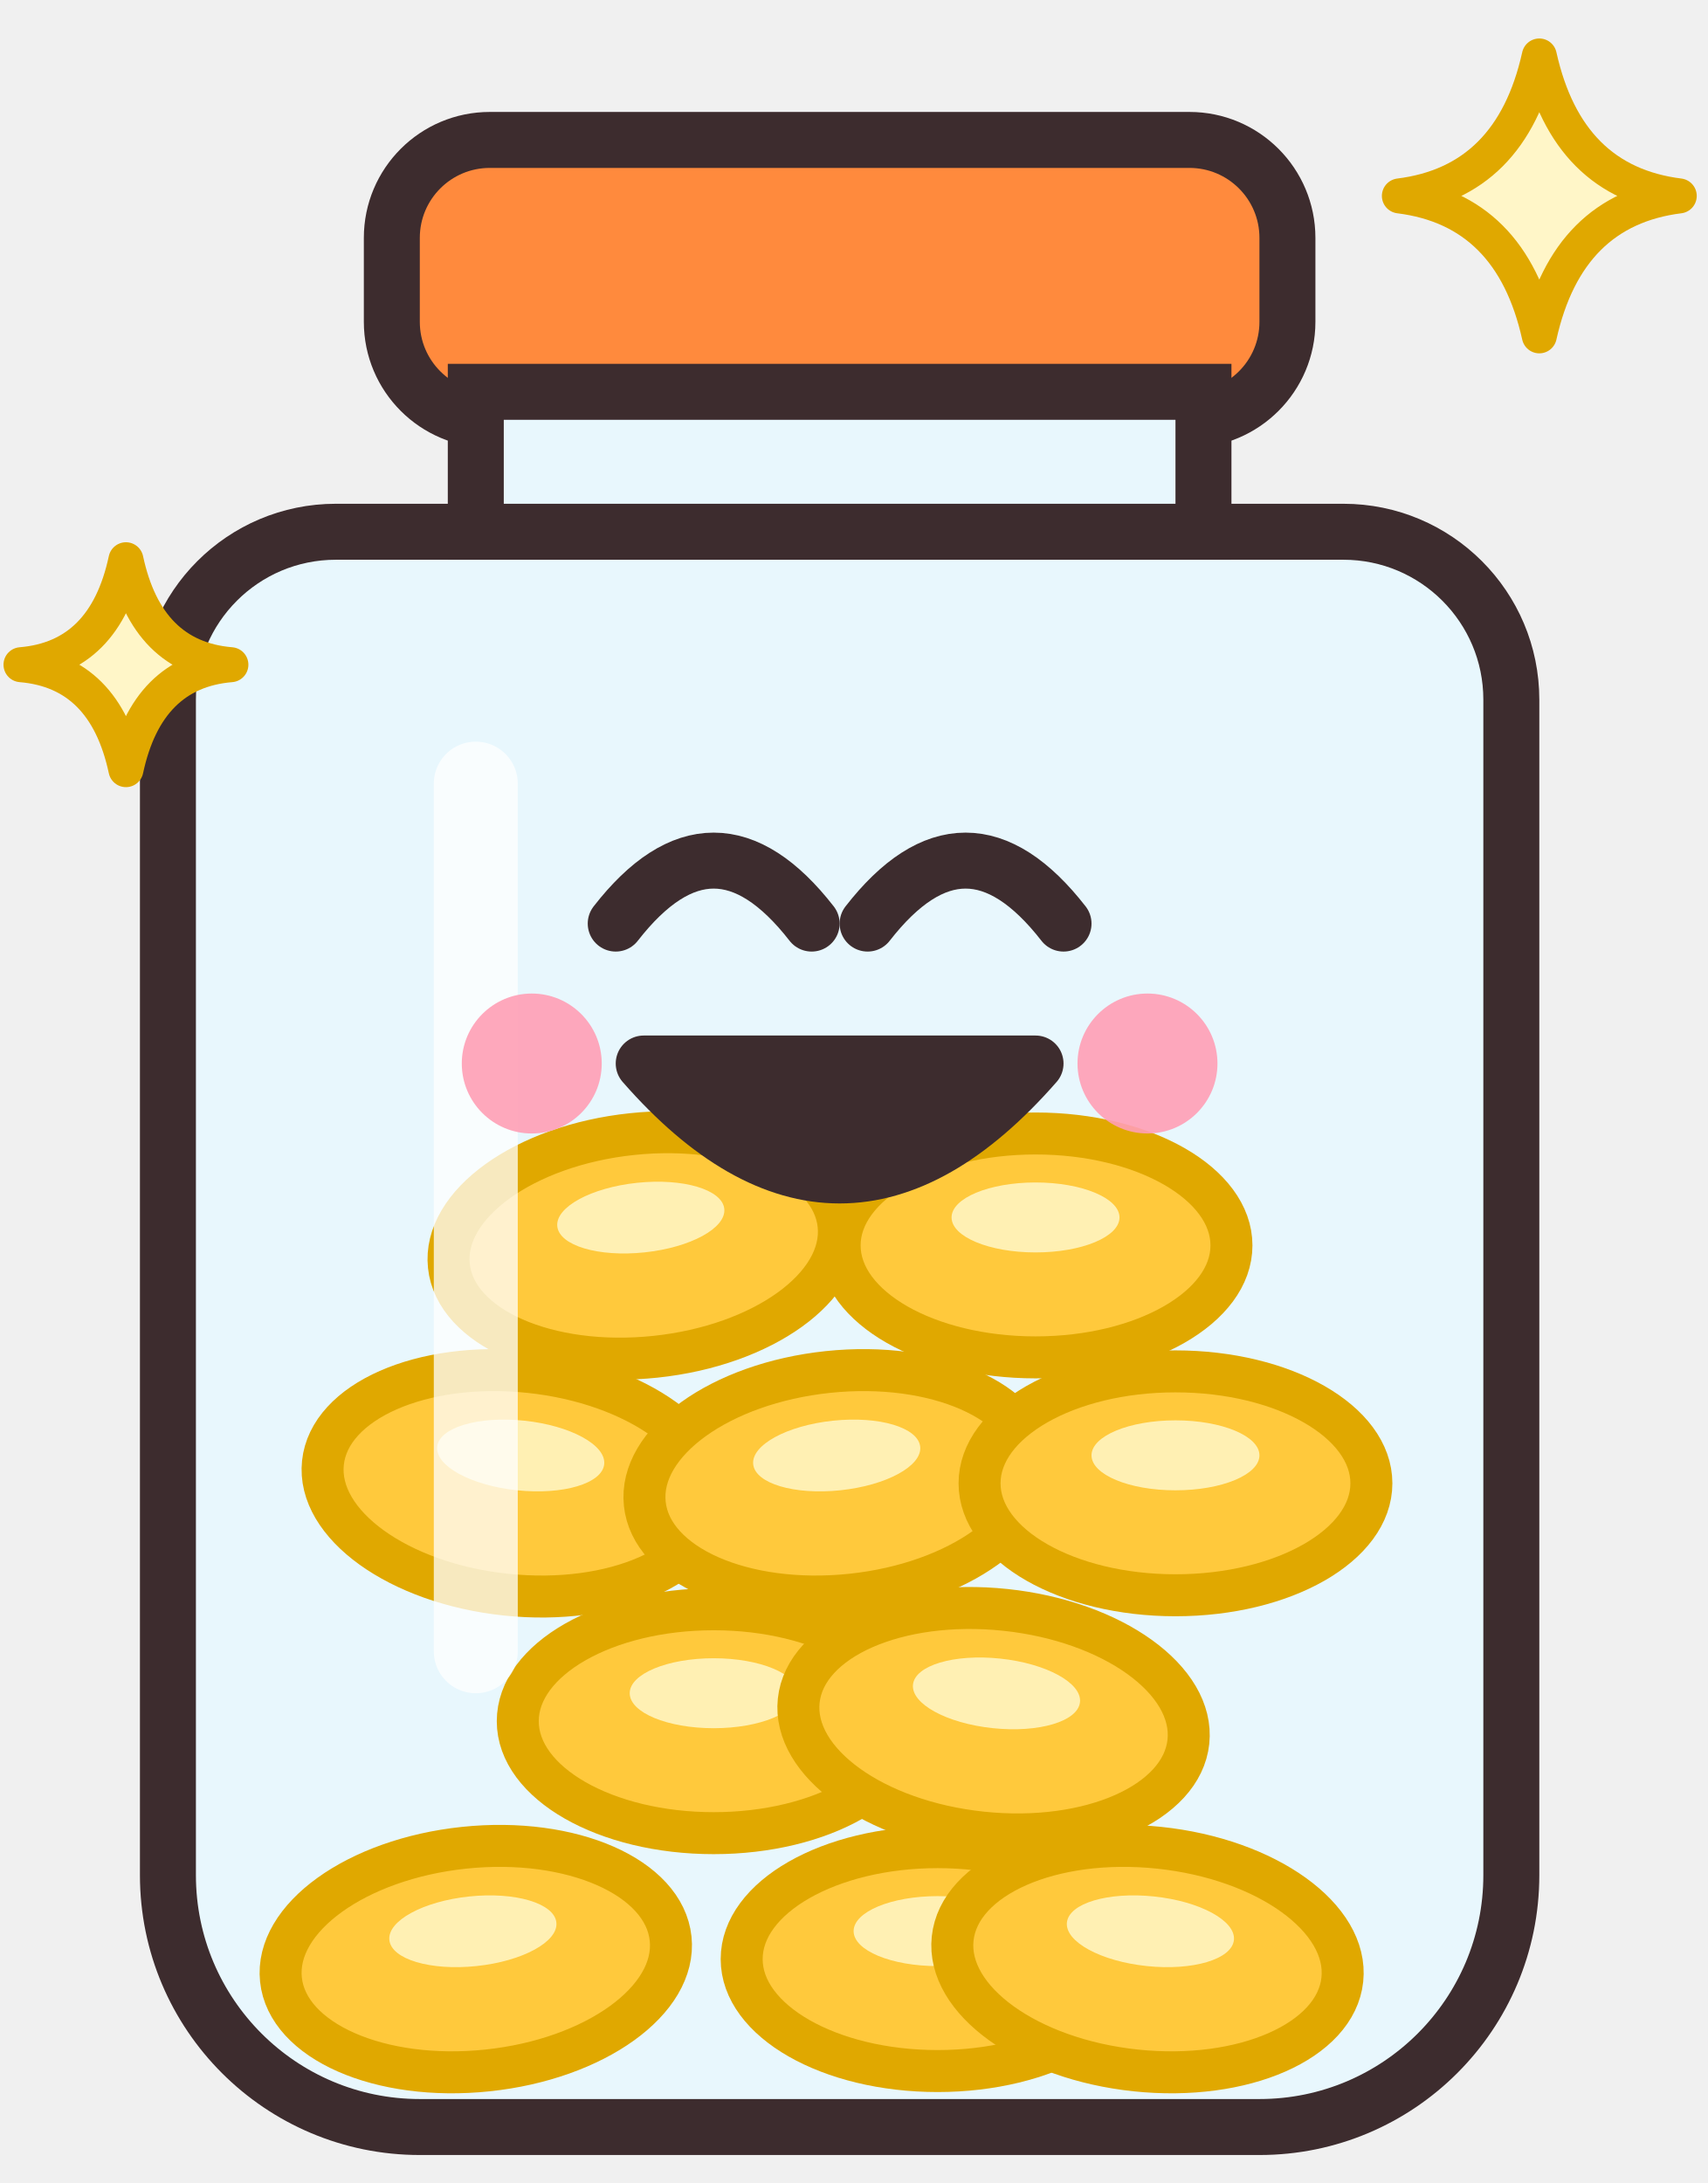
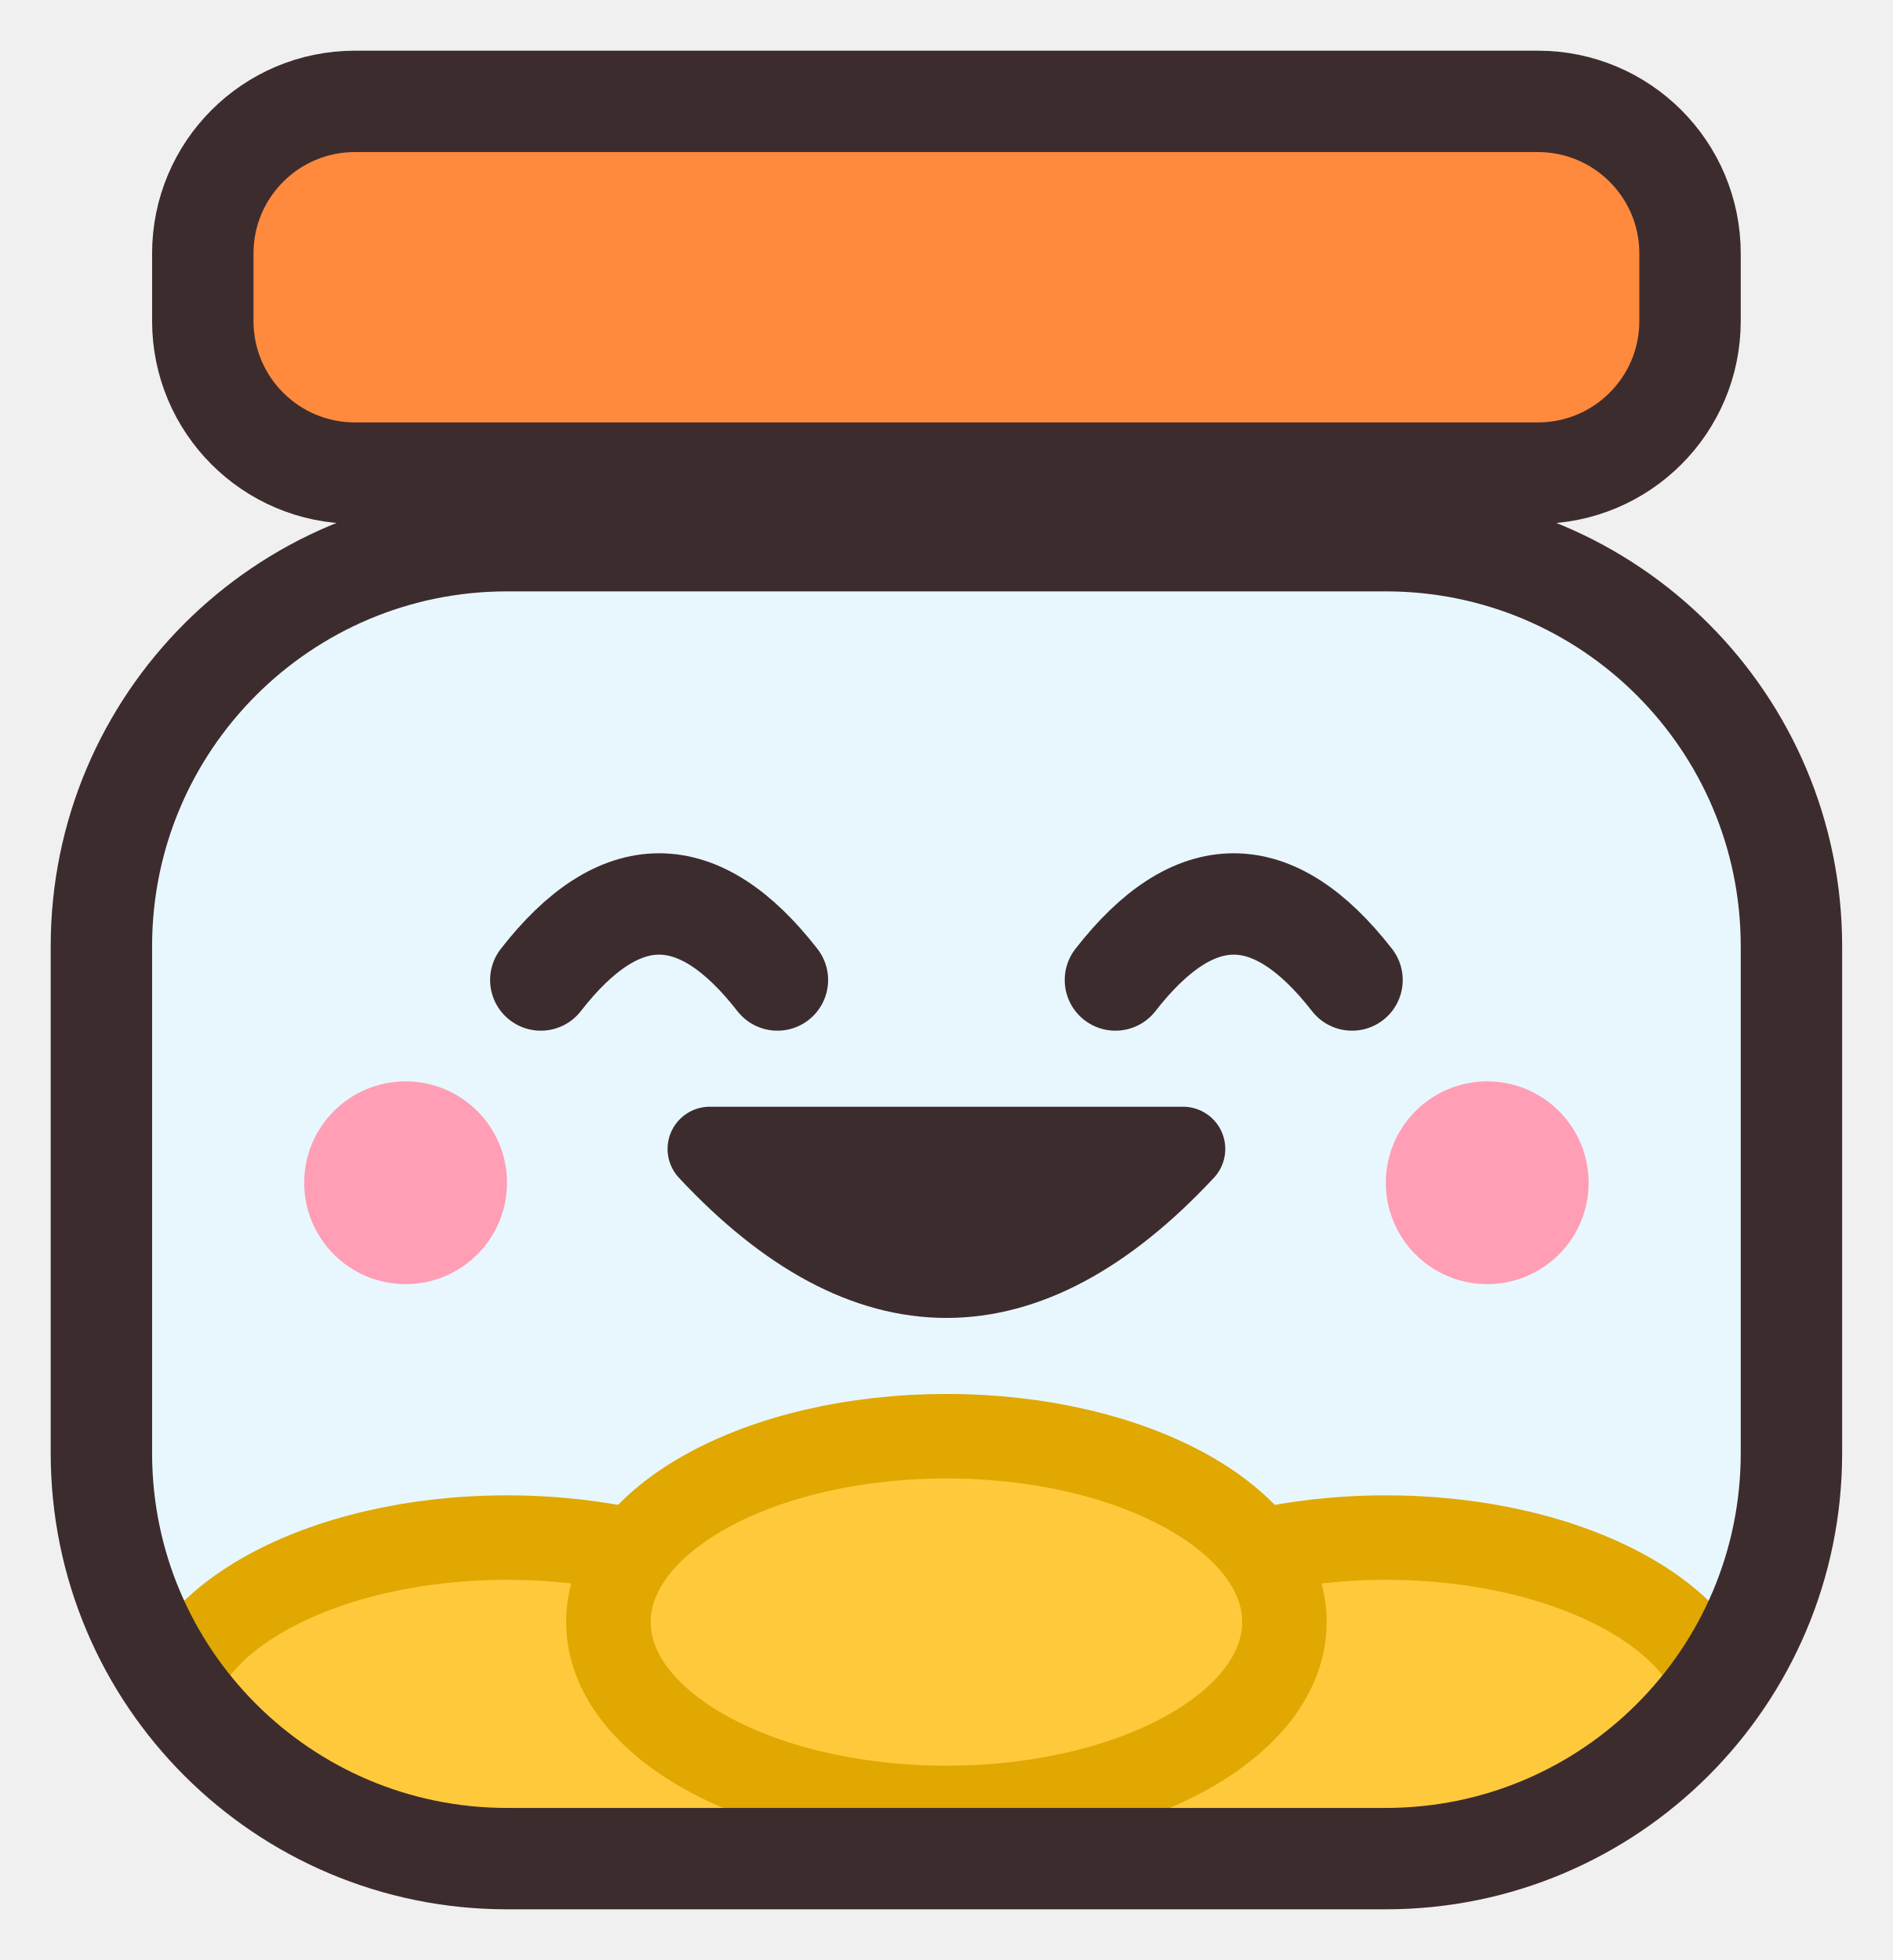
- <svg xmlns="http://www.w3.org/2000/svg" viewBox="2 -4 122 156" width="122" height="156">
+ <svg xmlns="http://www.w3.org/2000/svg" viewBox="4 2 112 116" width="112" height="116">
  <defs>
    <clipPath id="body">
-       <path d="M26 34 h72 a12 12 0 0 1 12 12 v84 a18 18 0 0 1 -18 18 h-60 a18 18 0 0 1 -18 -18 v-84 a12 12 0 0 1 12 -12 z" />
+       <rect x="10" y="34" width="100" height="78" rx="24" />
    </clipPath>
-     <g id="coin">
-       <ellipse rx="14" ry="8" fill="#FFC93C" stroke="#E0A800" stroke-width="3" />
-       <ellipse rx="6" ry="2.5" cy="-2" fill="#FFF0B3" />
-     </g>
  </defs>
-   <path d="M26 34 h72 a12 12 0 0 1 12 12 v84 a18 18 0 0 1 -18 18 h-60 a18 18 0 0 1 -18 -18 v-84 a12 12 0 0 1 12 -12 z" fill="#E8F7FD" />
-   <g clip-path="url(#body)">
-     <use href="#coin" transform="translate(36 136) rotate(-6)" />
-     <use href="#coin" transform="translate(69 136) rotate(0)" />
-     <use href="#coin" transform="translate(84 136) rotate(6)" />
-     <use href="#coin" transform="translate(53 119) rotate(0)" />
-     <use href="#coin" transform="translate(73 119) rotate(6)" />
-     <use href="#coin" transform="translate(39 102) rotate(6)" />
-     <use href="#coin" transform="translate(62 102) rotate(-6)" />
-     <use href="#coin" transform="translate(86 102) rotate(0)" />
-     <use href="#coin" transform="translate(48 85) rotate(-6)" />
-     <use href="#coin" transform="translate(76 85) rotate(0)" />
+   <rect x="10" y="34" width="100" height="78" rx="24" fill="#E8F7FD" />
+   <g clip-path="url(#body)" stroke="#E0A800" stroke-width="5" fill="#FFC93C">
+     <ellipse cx="34" cy="104" rx="20" ry="11" />
+     <ellipse cx="86" cy="104" rx="20" ry="11" />
+     <ellipse cx="60" cy="98" rx="20" ry="11" />
  </g>
-   <path d="M26 34 h72 a12 12 0 0 1 12 12 v84 a18 18 0 0 1 -18 18 h-60 a18 18 0 0 1 -18 -18 v-84 a12 12 0 0 1 12 -12 z" fill="none" stroke="#3D2C2E" stroke-width="4" />
-   <path d="M36 52 v62" stroke="#fff" stroke-width="6" stroke-linecap="round" opacity="0.75" />
-   <g fill="none" stroke="#3D2C2E" stroke-width="4" stroke-linecap="round">
-     <path d="M46 62 q7 -9 14 0" />
-     <path d="M64 62 q7 -9 14 0" />
+   <rect x="10" y="34" width="100" height="78" rx="24" fill="none" stroke="#3D2C2E" stroke-width="6" />
+   <g fill="none" stroke="#3D2C2E" stroke-width="6" stroke-linecap="round">
+     <path d="M36 60 q7 -9 14 0" />
+     <path d="M70 60 q7 -9 14 0" />
  </g>
-   <path d="M48 72 q14 16 28 0 z" fill="#3D2C2E" stroke="#3D2C2E" stroke-width="4" stroke-linejoin="round" />
-   <circle cx="40" cy="72" r="5" fill="#FF9EB5" opacity="0.9" />
-   <circle cx="84" cy="72" r="5" fill="#FF9EB5" opacity="0.9" />
-   <rect x="30" y="6" width="64" height="20" rx="7" fill="#FF8A3D" stroke="#3D2C2E" stroke-width="4" />
-   <rect x="36" y="24" width="52" height="10" fill="#E8F7FD" stroke="#3D2C2E" stroke-width="4" />
-   <g fill="#FFF6C8" stroke="#E0A800" stroke-width="2.5" stroke-linejoin="round">
-     <path d="M112 0 q2 9 10 10 q-8 1 -10 10 q-2 -9 -10 -10 q8 -1 10 -10 z" />
-     <path d="M11 36 q1.5 7 7.5 7.5 q-6 0.5 -7.5 7.5 q-1.5 -7 -7.5 -7.5 q6 -0.5 7.5 -7.5 z" />
-   </g>
+   <path d="M46 70 q14 15 28 0 z" fill="#3D2C2E" stroke="#3D2C2E" stroke-width="5" stroke-linejoin="round" />
+   <circle cx="28" cy="72" r="6" fill="#FF9EB5" />
+   <circle cx="92" cy="72" r="6" fill="#FF9EB5" />
+   <rect x="16" y="8" width="88" height="22" rx="9" fill="#FF8A3D" stroke="#3D2C2E" stroke-width="6" />
</svg>
